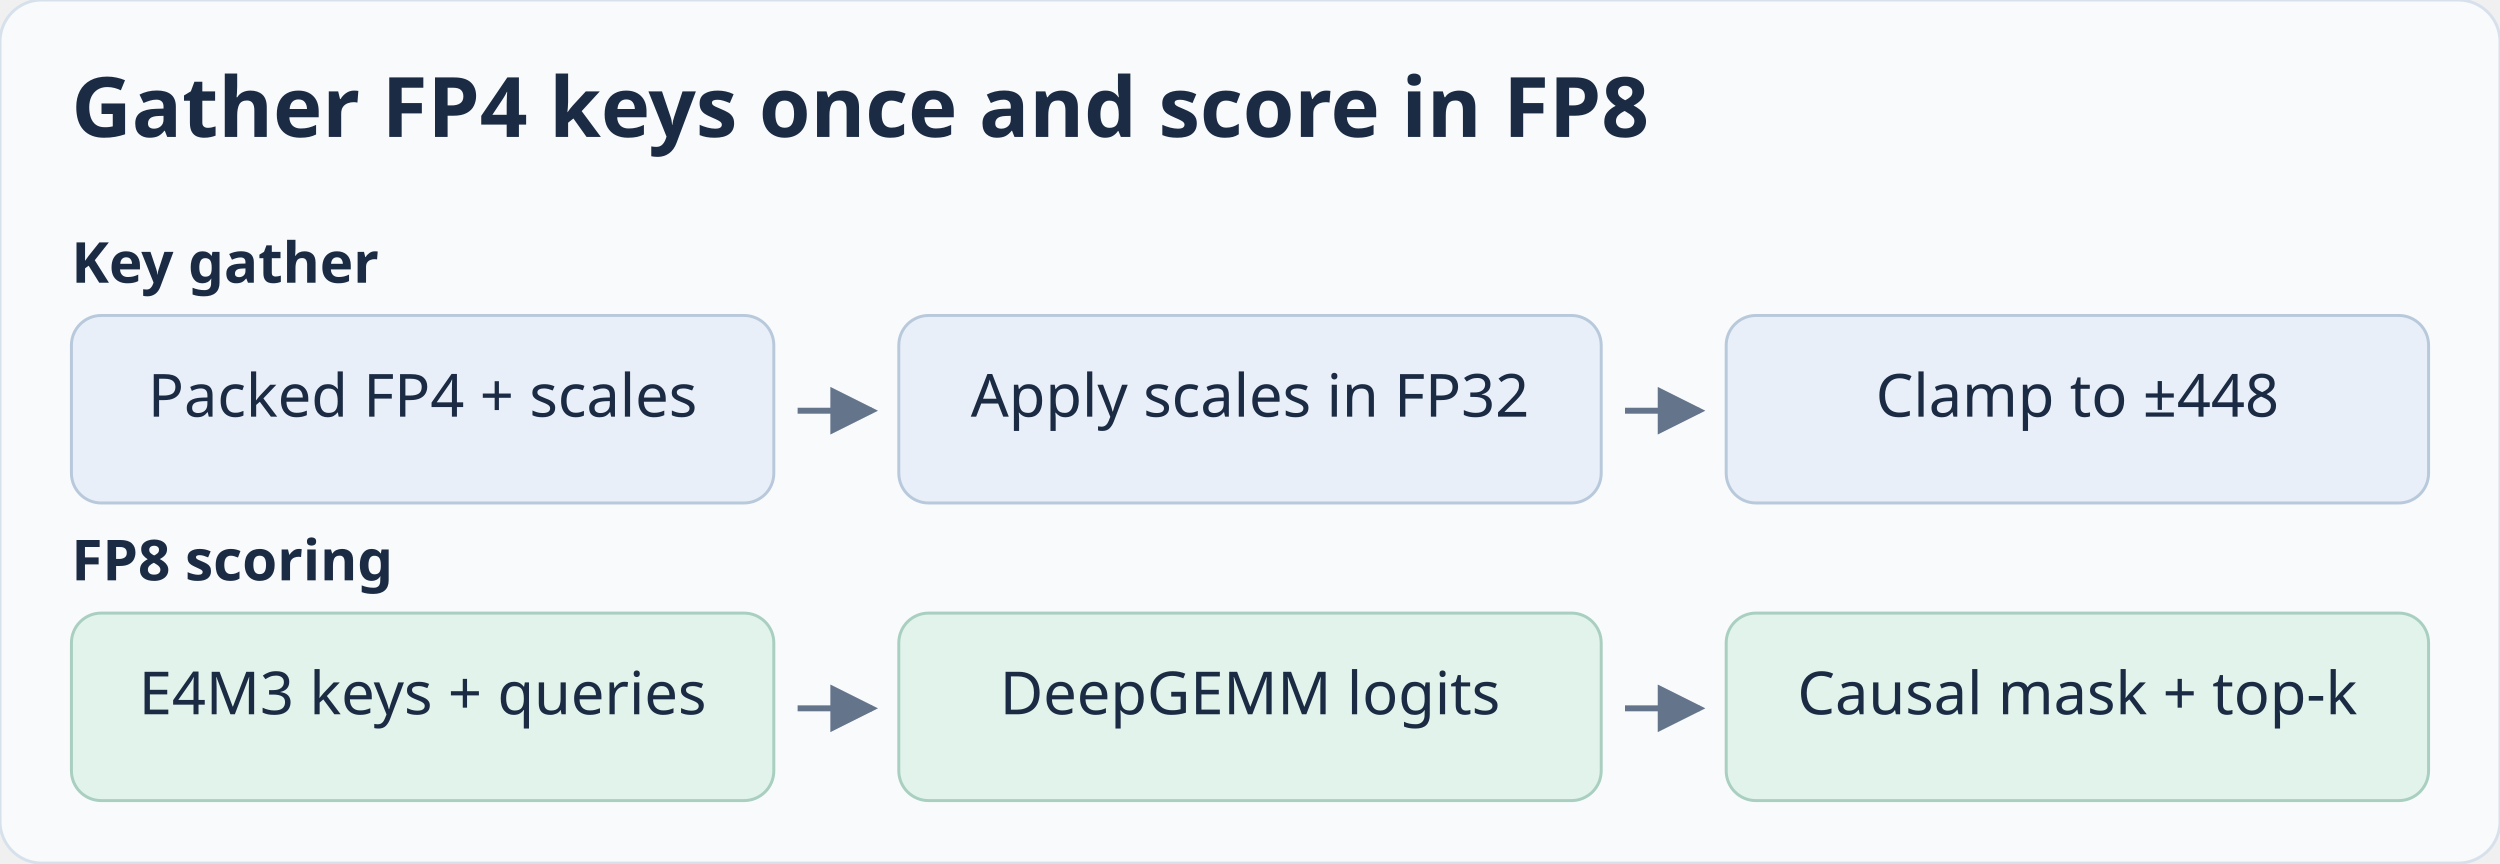
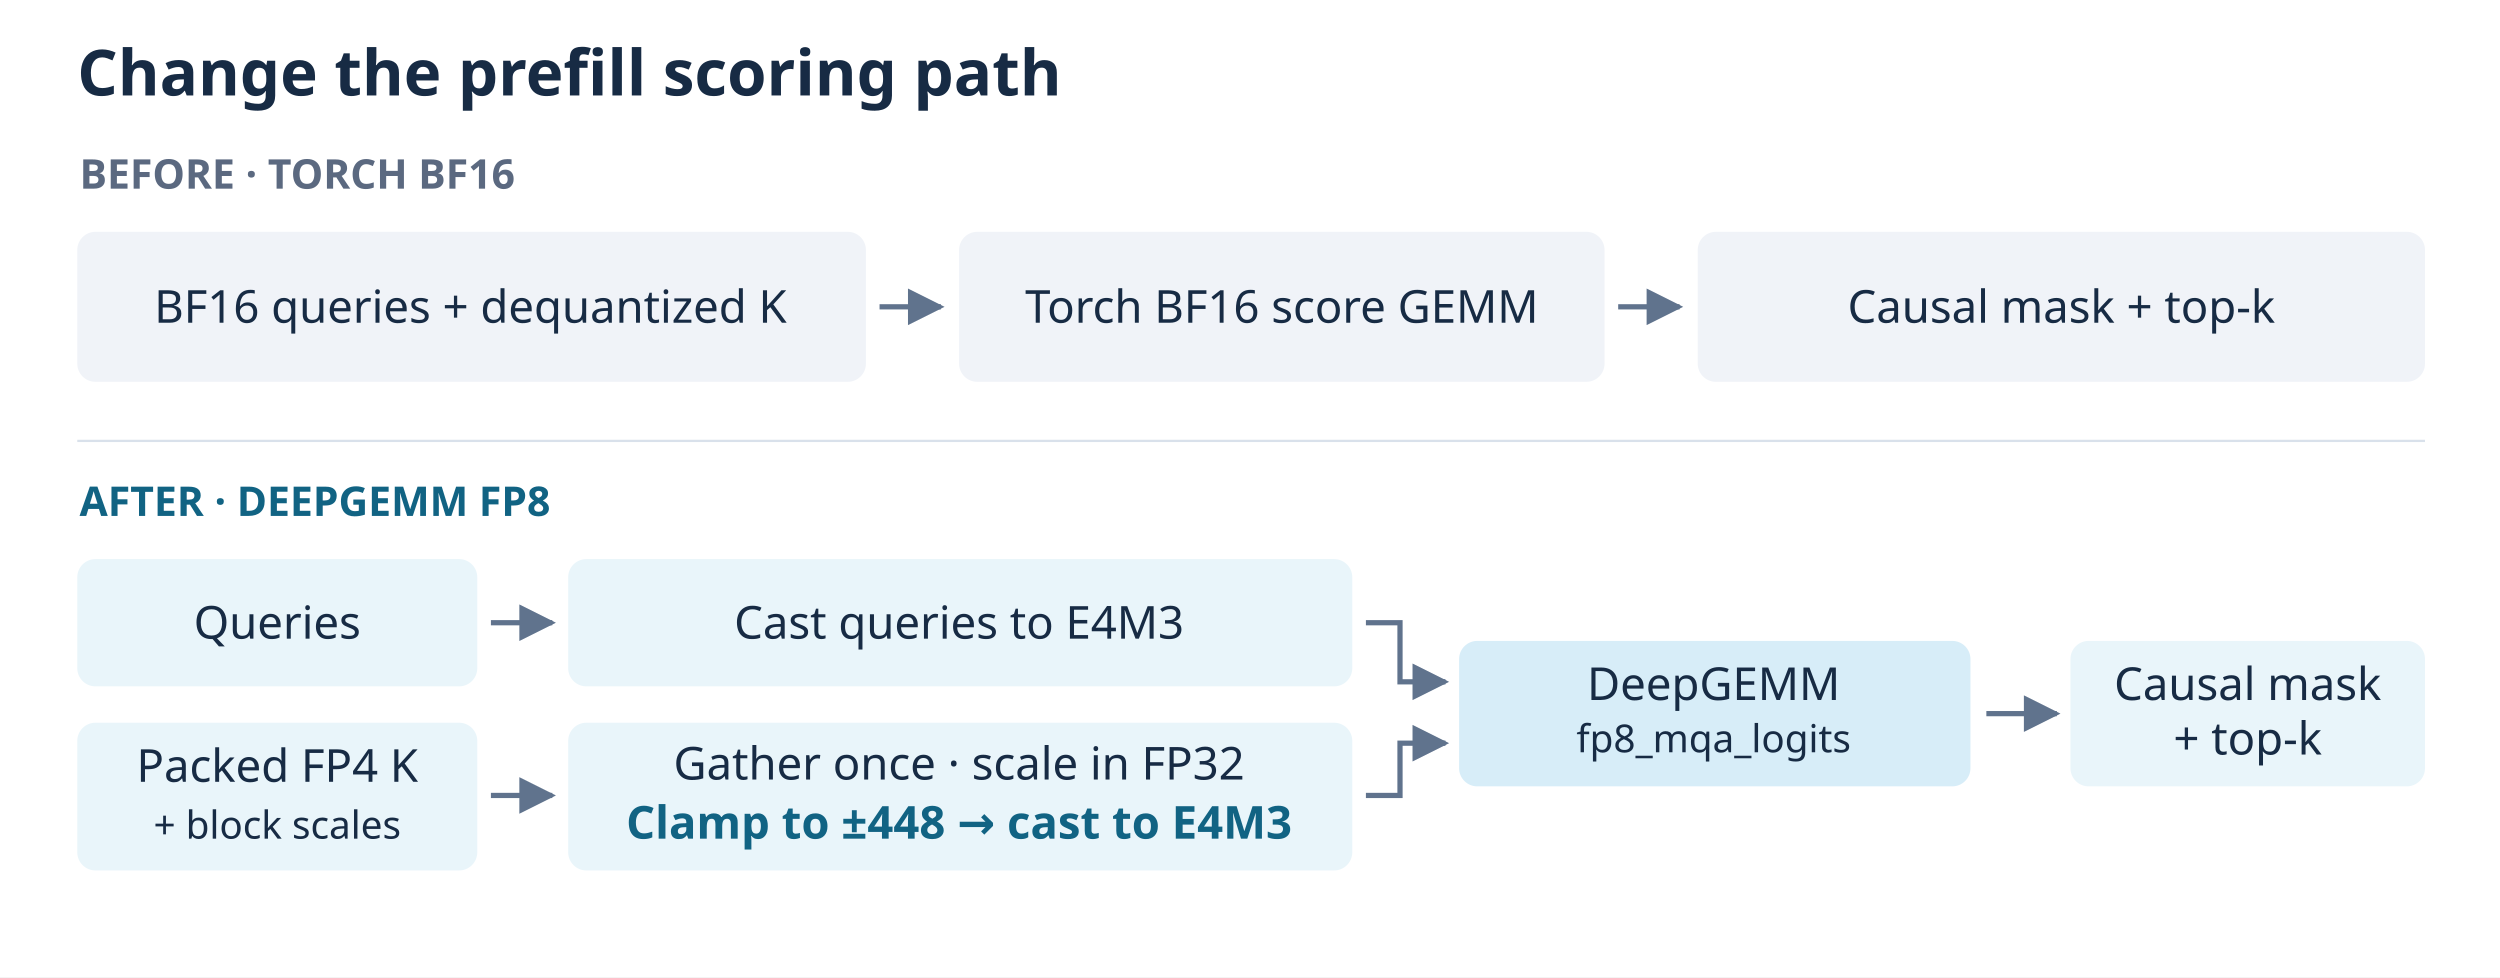
- <svg xmlns="http://www.w3.org/2000/svg" viewBox="0 0 840 290" role="img" aria-labelledby="title">
+ <svg xmlns="http://www.w3.org/2000/svg" width="1100" height="430" viewBox="0 0 1100 430" role="img" aria-labelledby="title desc">
  <defs>
-     <marker id="arrow" markerWidth="8" markerHeight="8" refX="7" refY="4" orient="auto">
-       <path d="M0 0l8 4-8 4z" fill="#64748b" />
+     <marker id="arrow" viewBox="0 0 10 10" refX="9" refY="5" markerWidth="7" markerHeight="7" orient="auto">
+       <path d="m0 0 10 5-10 5z" fill="#60738d" />
    </marker>
  </defs>
-   <style>
- text { font: 20px system-ui, sans-serif; fill: #1b2b43; }
- .title { font-size: 28px; font-weight: 700; }
- .label { font-size: 19px; font-weight: 650; }
- .arrow { stroke: #64748b; stroke-width: 2; marker-end: url(#arrow); }
- </style>
-   <rect width="840" height="290" rx="14" fill="#f8fafc" stroke="#d7e1eb" />
-   <text x="24" y="46" class="title">Gather FP4 keys once and score in FP8</text>
-   <text x="24" y="95" class="label">Key gather</text>
-   <rect x="24" y="106" width="236" height="63" rx="10" fill="#e9eff8" stroke="#b8c9dc" />
-   <text x="142" y="140" text-anchor="middle">
-     <tspan x="142" dy="0">Packed FP4 + scales</tspan>
-   </text>
-   <path d="M268 138h25" class="arrow" />
-   <rect x="302" y="106" width="236" height="63" rx="10" fill="#e9eff8" stroke="#b8c9dc" />
-   <text x="420" y="140" text-anchor="middle">
-     <tspan x="420" dy="0">Apply scales in FP32</tspan>
-   </text>
-   <path d="M546 138h25" class="arrow" />
-   <rect x="580" y="106" width="236" height="63" rx="10" fill="#e9eff8" stroke="#b8c9dc" />
-   <text x="698" y="140" text-anchor="middle">
-     <tspan x="698" dy="0">Clamp to ±448</tspan>
-   </text>
-   <text x="24" y="195" class="label">FP8 scoring</text>
-   <rect x="24" y="206" width="236" height="63" rx="10" fill="#e2f3eb" stroke="#a8cfc0" />
-   <text x="142" y="240" text-anchor="middle">
-     <tspan x="142" dy="0">E4M3 keys + queries</tspan>
-   </text>
-   <path d="M268 238h25" class="arrow" />
-   <rect x="302" y="206" width="236" height="63" rx="10" fill="#e2f3eb" stroke="#a8cfc0" />
-   <text x="420" y="240" text-anchor="middle">
-     <tspan x="420" dy="0">DeepGEMM logits</tspan>
-   </text>
-   <path d="M546 238h25" class="arrow" />
-   <rect x="580" y="206" width="236" height="63" rx="10" fill="#e2f3eb" stroke="#a8cfc0" />
-   <text x="698" y="240" text-anchor="middle">
-     <tspan x="698" dy="0">Causal mask + top-k</tspan>
-   </text>
+   <rect width="1100" height="430" fill="#fff" />
+   <g font-family="system-ui, sans-serif" fill="#172b44">
+     <text x="34" y="42" font-size="28" font-weight="700">Change the prefill scoring path</text>
+     <text x="35" y="83" font-size="18" font-weight="750" fill="#5b6980">BEFORE · TORCH BF16</text>
+     <rect x="34" y="102" width="347" height="66" rx="8" fill="#f0f3f8" />
+     <rect x="422" y="102" width="284" height="66" rx="8" fill="#f0f3f8" />
+     <rect x="747" y="102" width="320" height="66" rx="8" fill="#f0f3f8" />
+     <g text-anchor="middle" font-size="20">
+       <text x="207" y="142">BF16 queries + dequantized K</text>
+       <text x="564" y="142">Torch BF16 score GEMM</text>
+       <text x="907" y="142">Causal mask + top-k</text>
+     </g>
+     <g fill="none" stroke="#60738d" stroke-width="2.3" marker-end="url(#arrow)">
+       <path d="M387 135h27" />
+       <path d="M712 135h27" />
+     </g>
+     <path d="M34 194h1033" stroke="#d9e1eb" />
+     <text x="35" y="227" font-size="18" font-weight="750" fill="#116383">AFTER · DEEPGEMM FP8</text>
+     <g fill="#e9f5fa">
+       <rect x="34" y="246" width="176" height="56" rx="8" />
+       <rect x="34" y="318" width="176" height="65" rx="8" />
+       <rect x="250" y="246" width="345" height="56" rx="8" />
+       <rect x="250" y="318" width="345" height="65" rx="8" />
+       <rect x="642" y="282" width="225" height="64" rx="8" fill="#d7edf8" />
+       <rect x="911" y="282" width="156" height="64" rx="8" />
+     </g>
+     <g text-anchor="middle" font-size="20">
+       <text x="122" y="281">Queries</text>
+       <text x="122" y="344">Packed FP4 K</text>
+       <text x="122" y="369" font-size="17">+ block scales</text>
+       <text x="422" y="281">Cast queries to E4M3</text>
+       <text x="422" y="343">Gather once · scale in FP32</text>
+       <text x="422" y="369" fill="#116383" font-weight="650">Clamp to ±448 → cast to E4M3</text>
+       <text x="754" y="308">DeepGEMM</text>
+       <text x="754" y="331" font-size="17">fp8_mqa_logits</text>
+       <text x="989" y="308">Causal mask</text>
+       <text x="989" y="332">+ top-k</text>
+     </g>
+     <g fill="none" stroke="#60738d" stroke-width="2.3" marker-end="url(#arrow)">
+       <path d="M216 274h27" />
+       <path d="M216 350h27" />
+       <path d="M601 274h15v26h20" />
+       <path d="M601 350h15v-23h20" />
+       <path d="M874 314h31" />
+     </g>
+   </g>
</svg>
